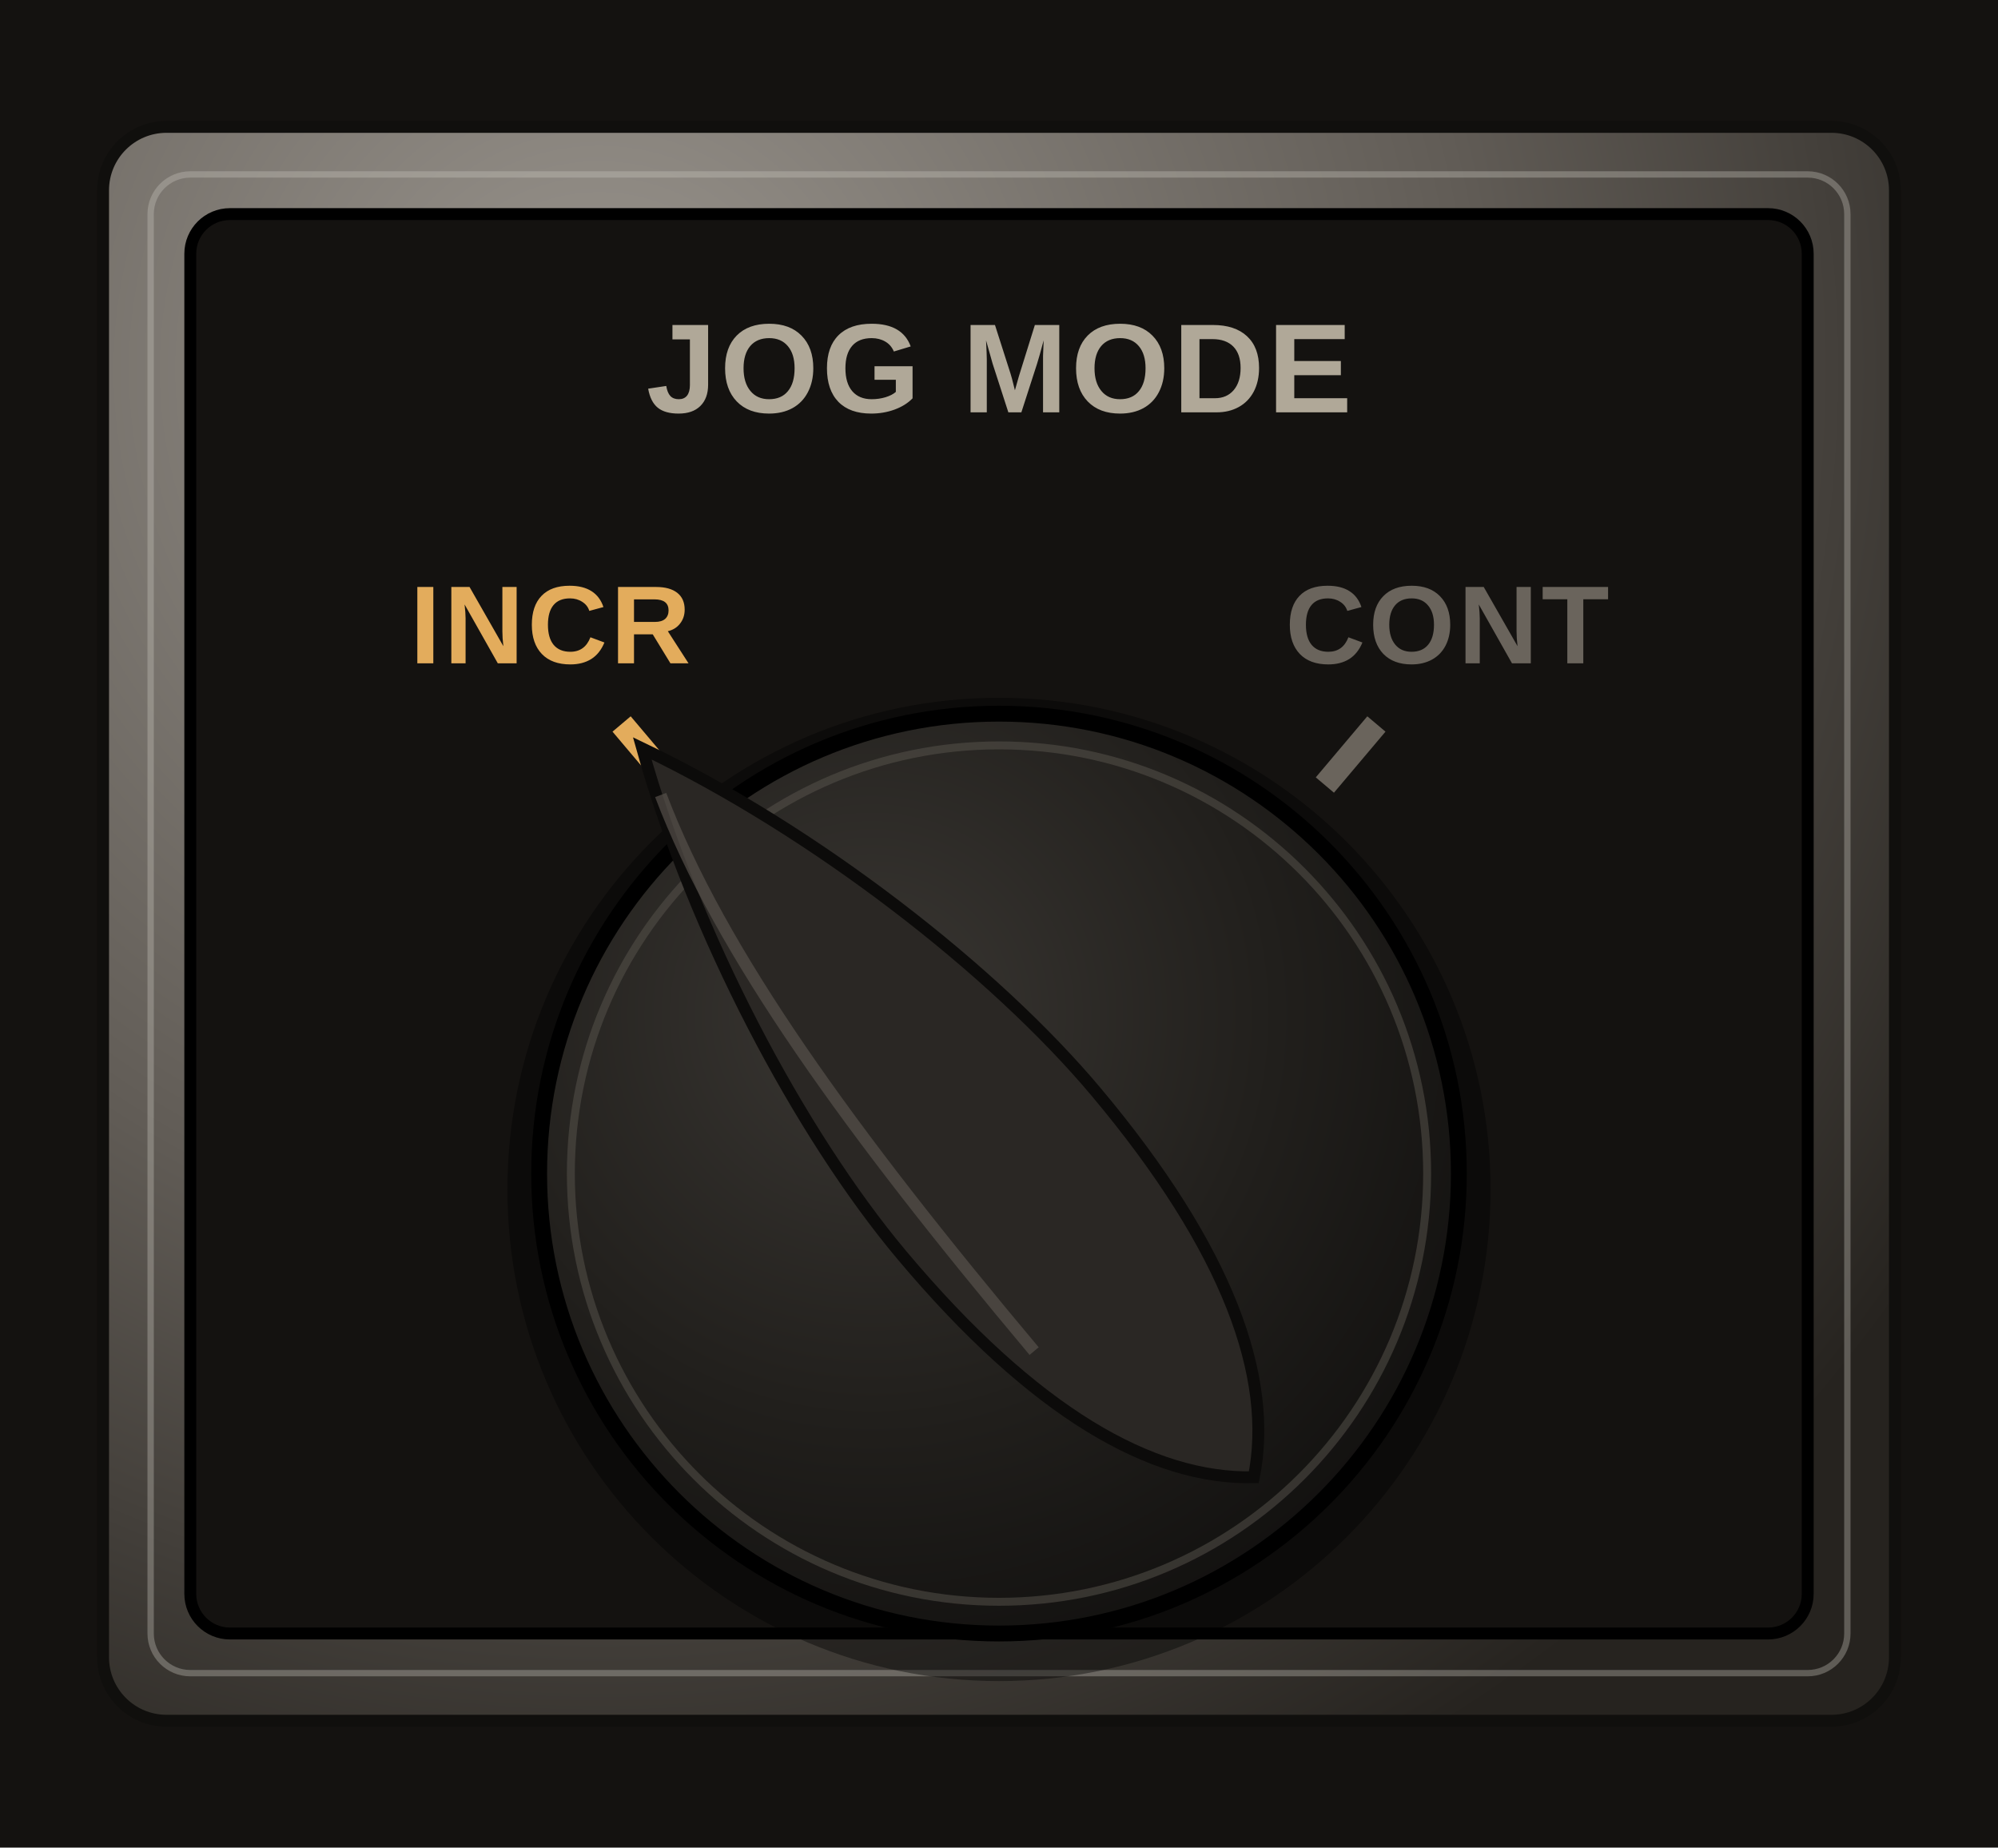
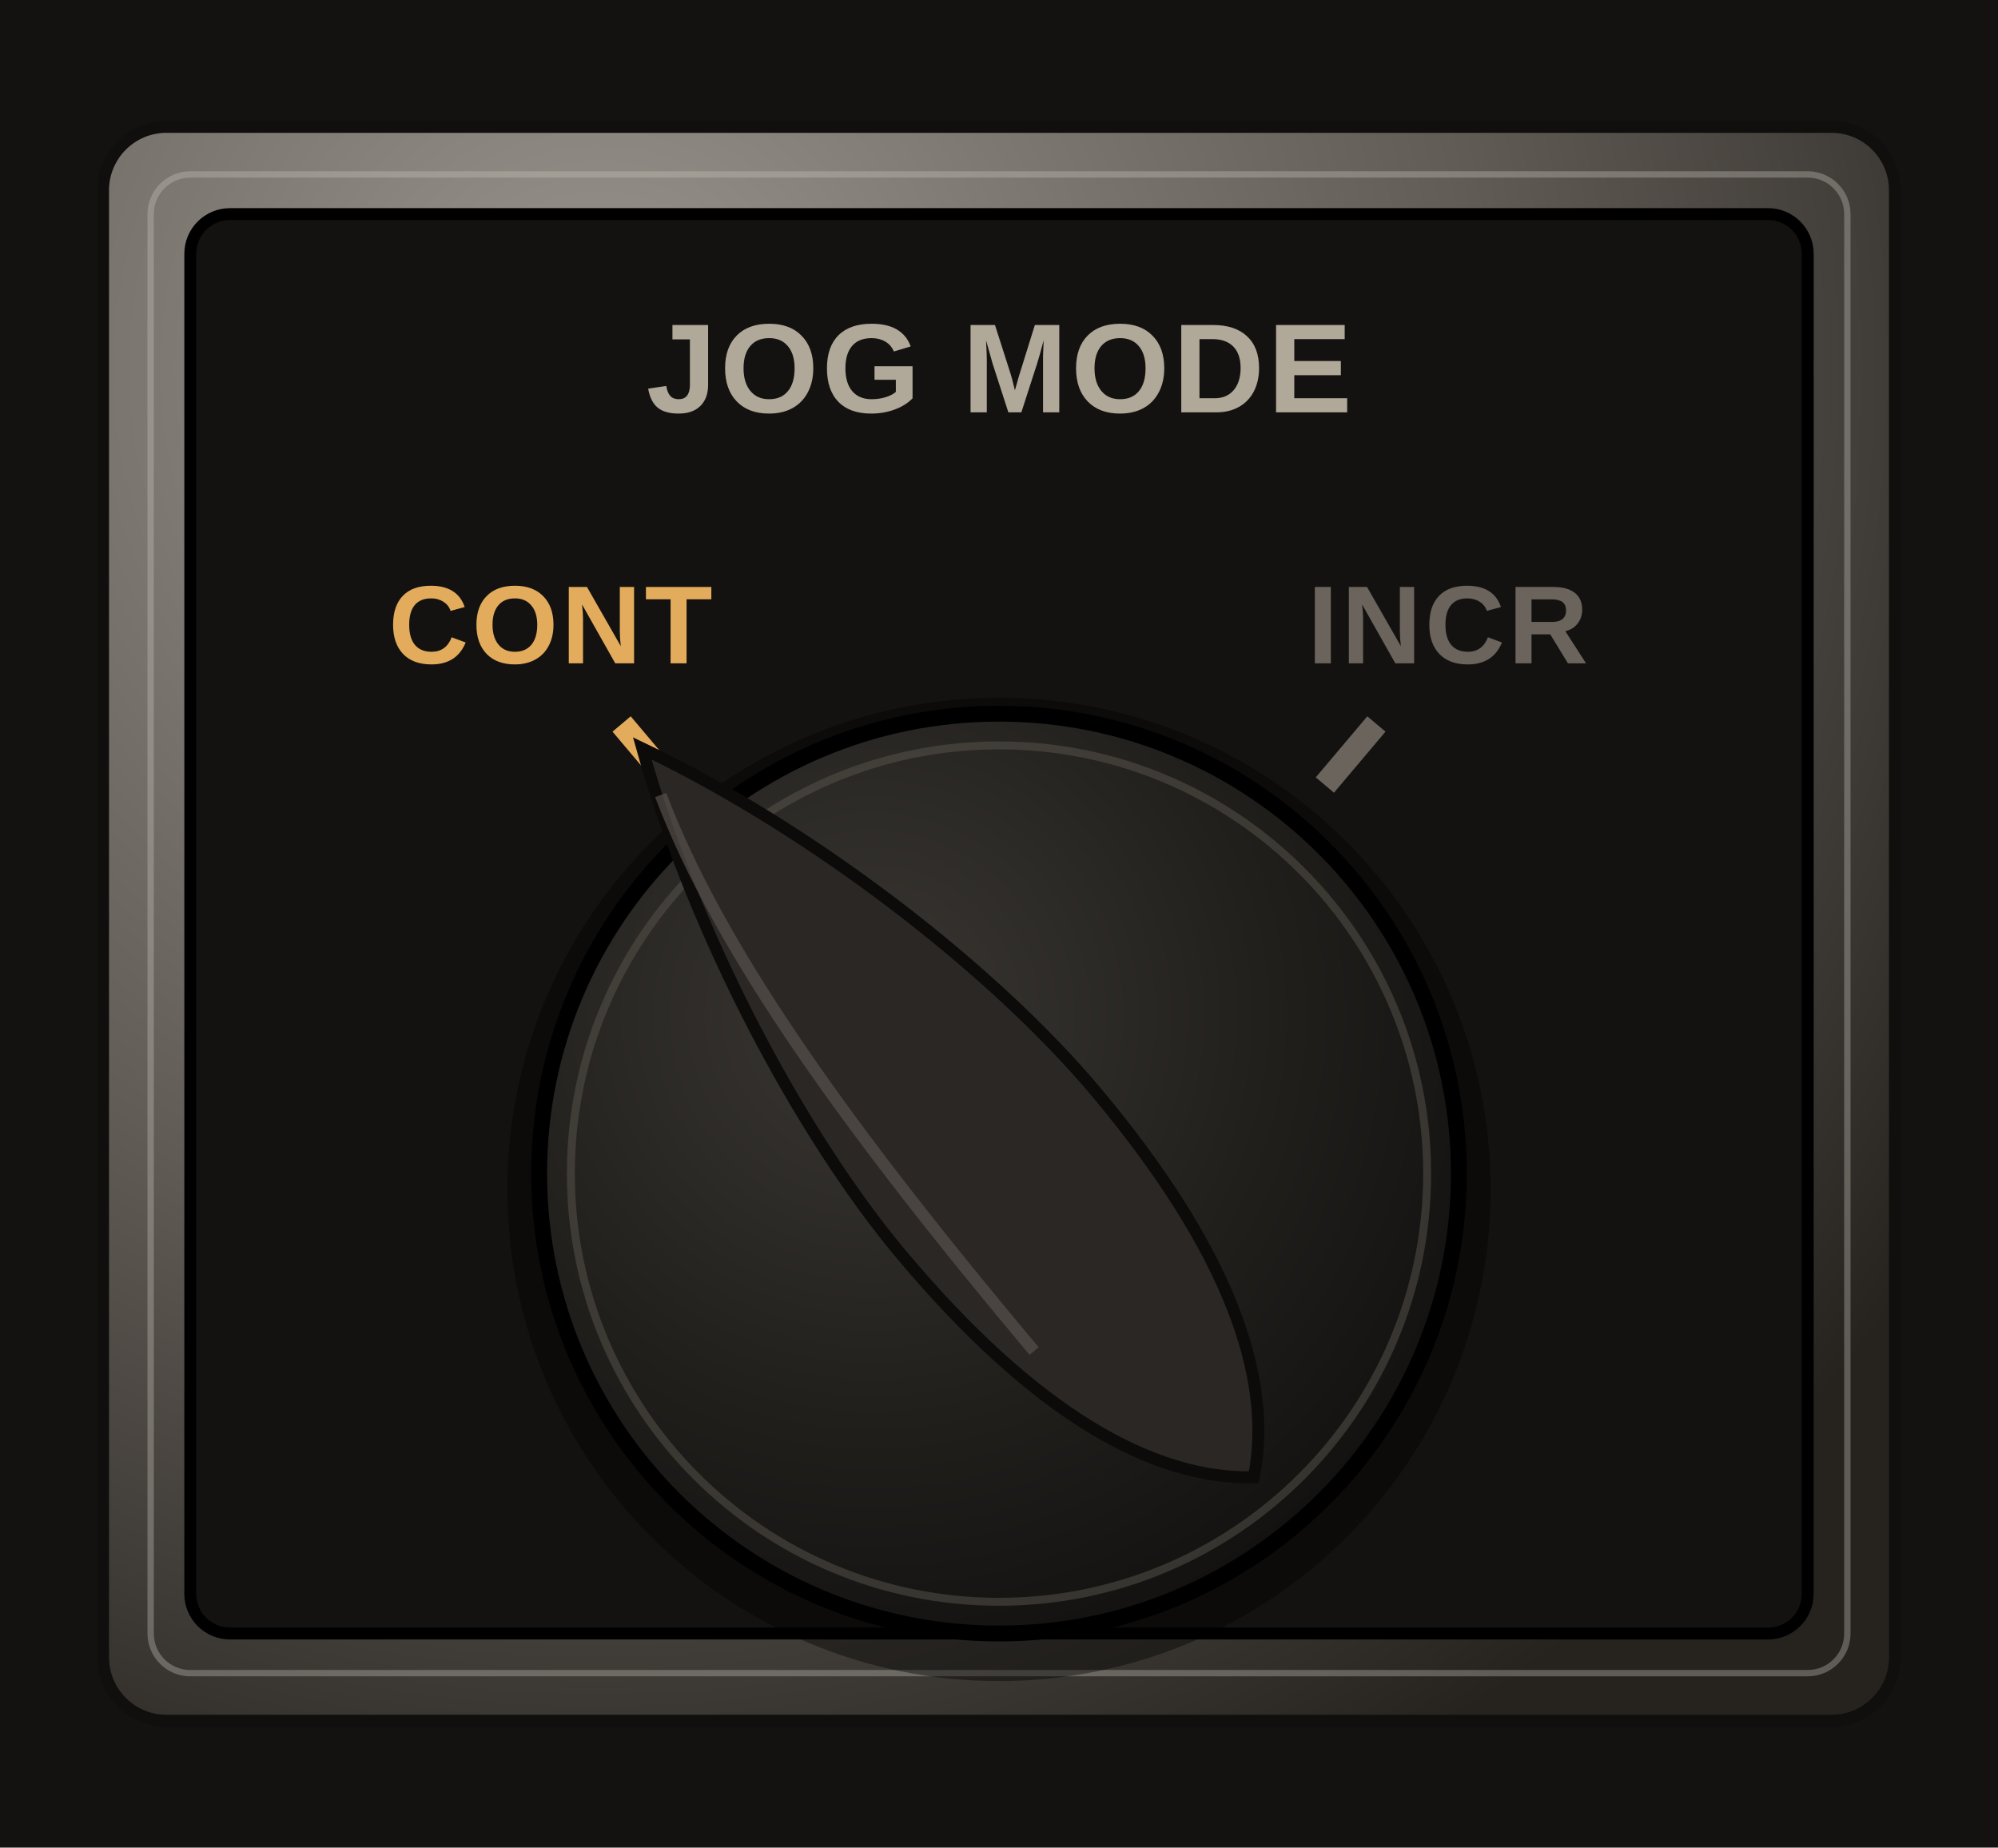
<svg xmlns="http://www.w3.org/2000/svg" width="252" height="233" viewBox="0 0 252 233">
  <rect x="0" y="0" width="252" height="233" fill="#141210" />
  <defs>
    <radialGradient id="bz" cx="75.6" cy="46.6" r="201.6" gradientUnits="userSpaceOnUse">
      <stop offset="0" stop-color="#9a958e" />
      <stop offset="0.55" stop-color="#615c56" />
      <stop offset="1" stop-color="#26231f" />
    </radialGradient>
    <radialGradient id="base" cx="110.0" cy="128.0" r="92.8" gradientUnits="userSpaceOnUse">
      <stop offset="0" stop-color="#3a3733" />
      <stop offset="0.55" stop-color="#211f1c" />
      <stop offset="1" stop-color="#0f0e0d" />
    </radialGradient>
  </defs>
  <rect x="13" y="16" width="226" height="201" rx="8" fill="url(#bz)" stroke="#100f0d" stroke-width="1.5" />
  <rect x="19" y="22" width="214" height="189" rx="5" fill="none" stroke="#c9c5be" stroke-width="0.8" opacity="0.35" />
  <rect x="24" y="27" width="204" height="179" rx="5" fill="#141210" stroke="#000000" stroke-width="1.5" />
  <text x="81.5" y="52" font-size="16" font-weight="700" letter-spacing="0.4" fill="#b0a898" font-family="Arial, sans-serif">JOG MODE</text>
  <line x1="84.9" y1="99.0" x2="78.4" y2="91.3" stroke="#e3ac5c" stroke-width="3" />
-   <text x="51.7" y="83.652" font-size="14" font-weight="700" letter-spacing="0.4" fill="#e3ac5c" font-family="Arial, sans-serif">INCR</text>
+   <text x="49.0" y="83.652" font-size="14" font-weight="700" letter-spacing="0.4" fill="#e3ac5c" font-family="Arial, sans-serif">CONT</text>
  <line x1="167.1" y1="99.0" x2="173.6" y2="91.3" stroke="#6a645c" stroke-width="3" />
-   <text x="162.1" y="83.652" font-size="14" font-weight="700" letter-spacing="0.4" fill="#6a645c" font-family="Arial, sans-serif">CONT</text>
+   <text x="164.9" y="83.652" font-size="14" font-weight="700" letter-spacing="0.4" fill="#6a645c" font-family="Arial, sans-serif">INCR</text>
  <circle cx="126.0" cy="150.0" r="62.0" fill="#000000" opacity="0.4" />
  <circle cx="126.0" cy="148.0" r="58.0" fill="url(#base)" stroke="#000000" stroke-width="2" />
  <circle cx="126.0" cy="148.0" r="54.0" fill="none" stroke="#5a554e" stroke-width="1" opacity="0.5" />
  <g transform="matrix(0.766 -0.6428 0.6428 0.766 -65.65 115.62)">
    <path d="M126.0,78.0 C 136.0,100.0 142.0,128.0 142.0,148.0 C 142.0,174.0 136.0,190.0 126.0,198.0 C 116.0,190.0 110.0,174.0 110.0,148.0 C 110.0,128.0 116.0,100.0 126.0,78.0 Z" fill="#2a2724" stroke="#0c0b0a" stroke-width="1.5" />
    <path d="M124.0,84.0 C 117.0,104.0 115.0,132.0 115.0,168.0" fill="none" stroke="#55504a" stroke-width="1.5" opacity="0.7" />
  </g>
</svg>
